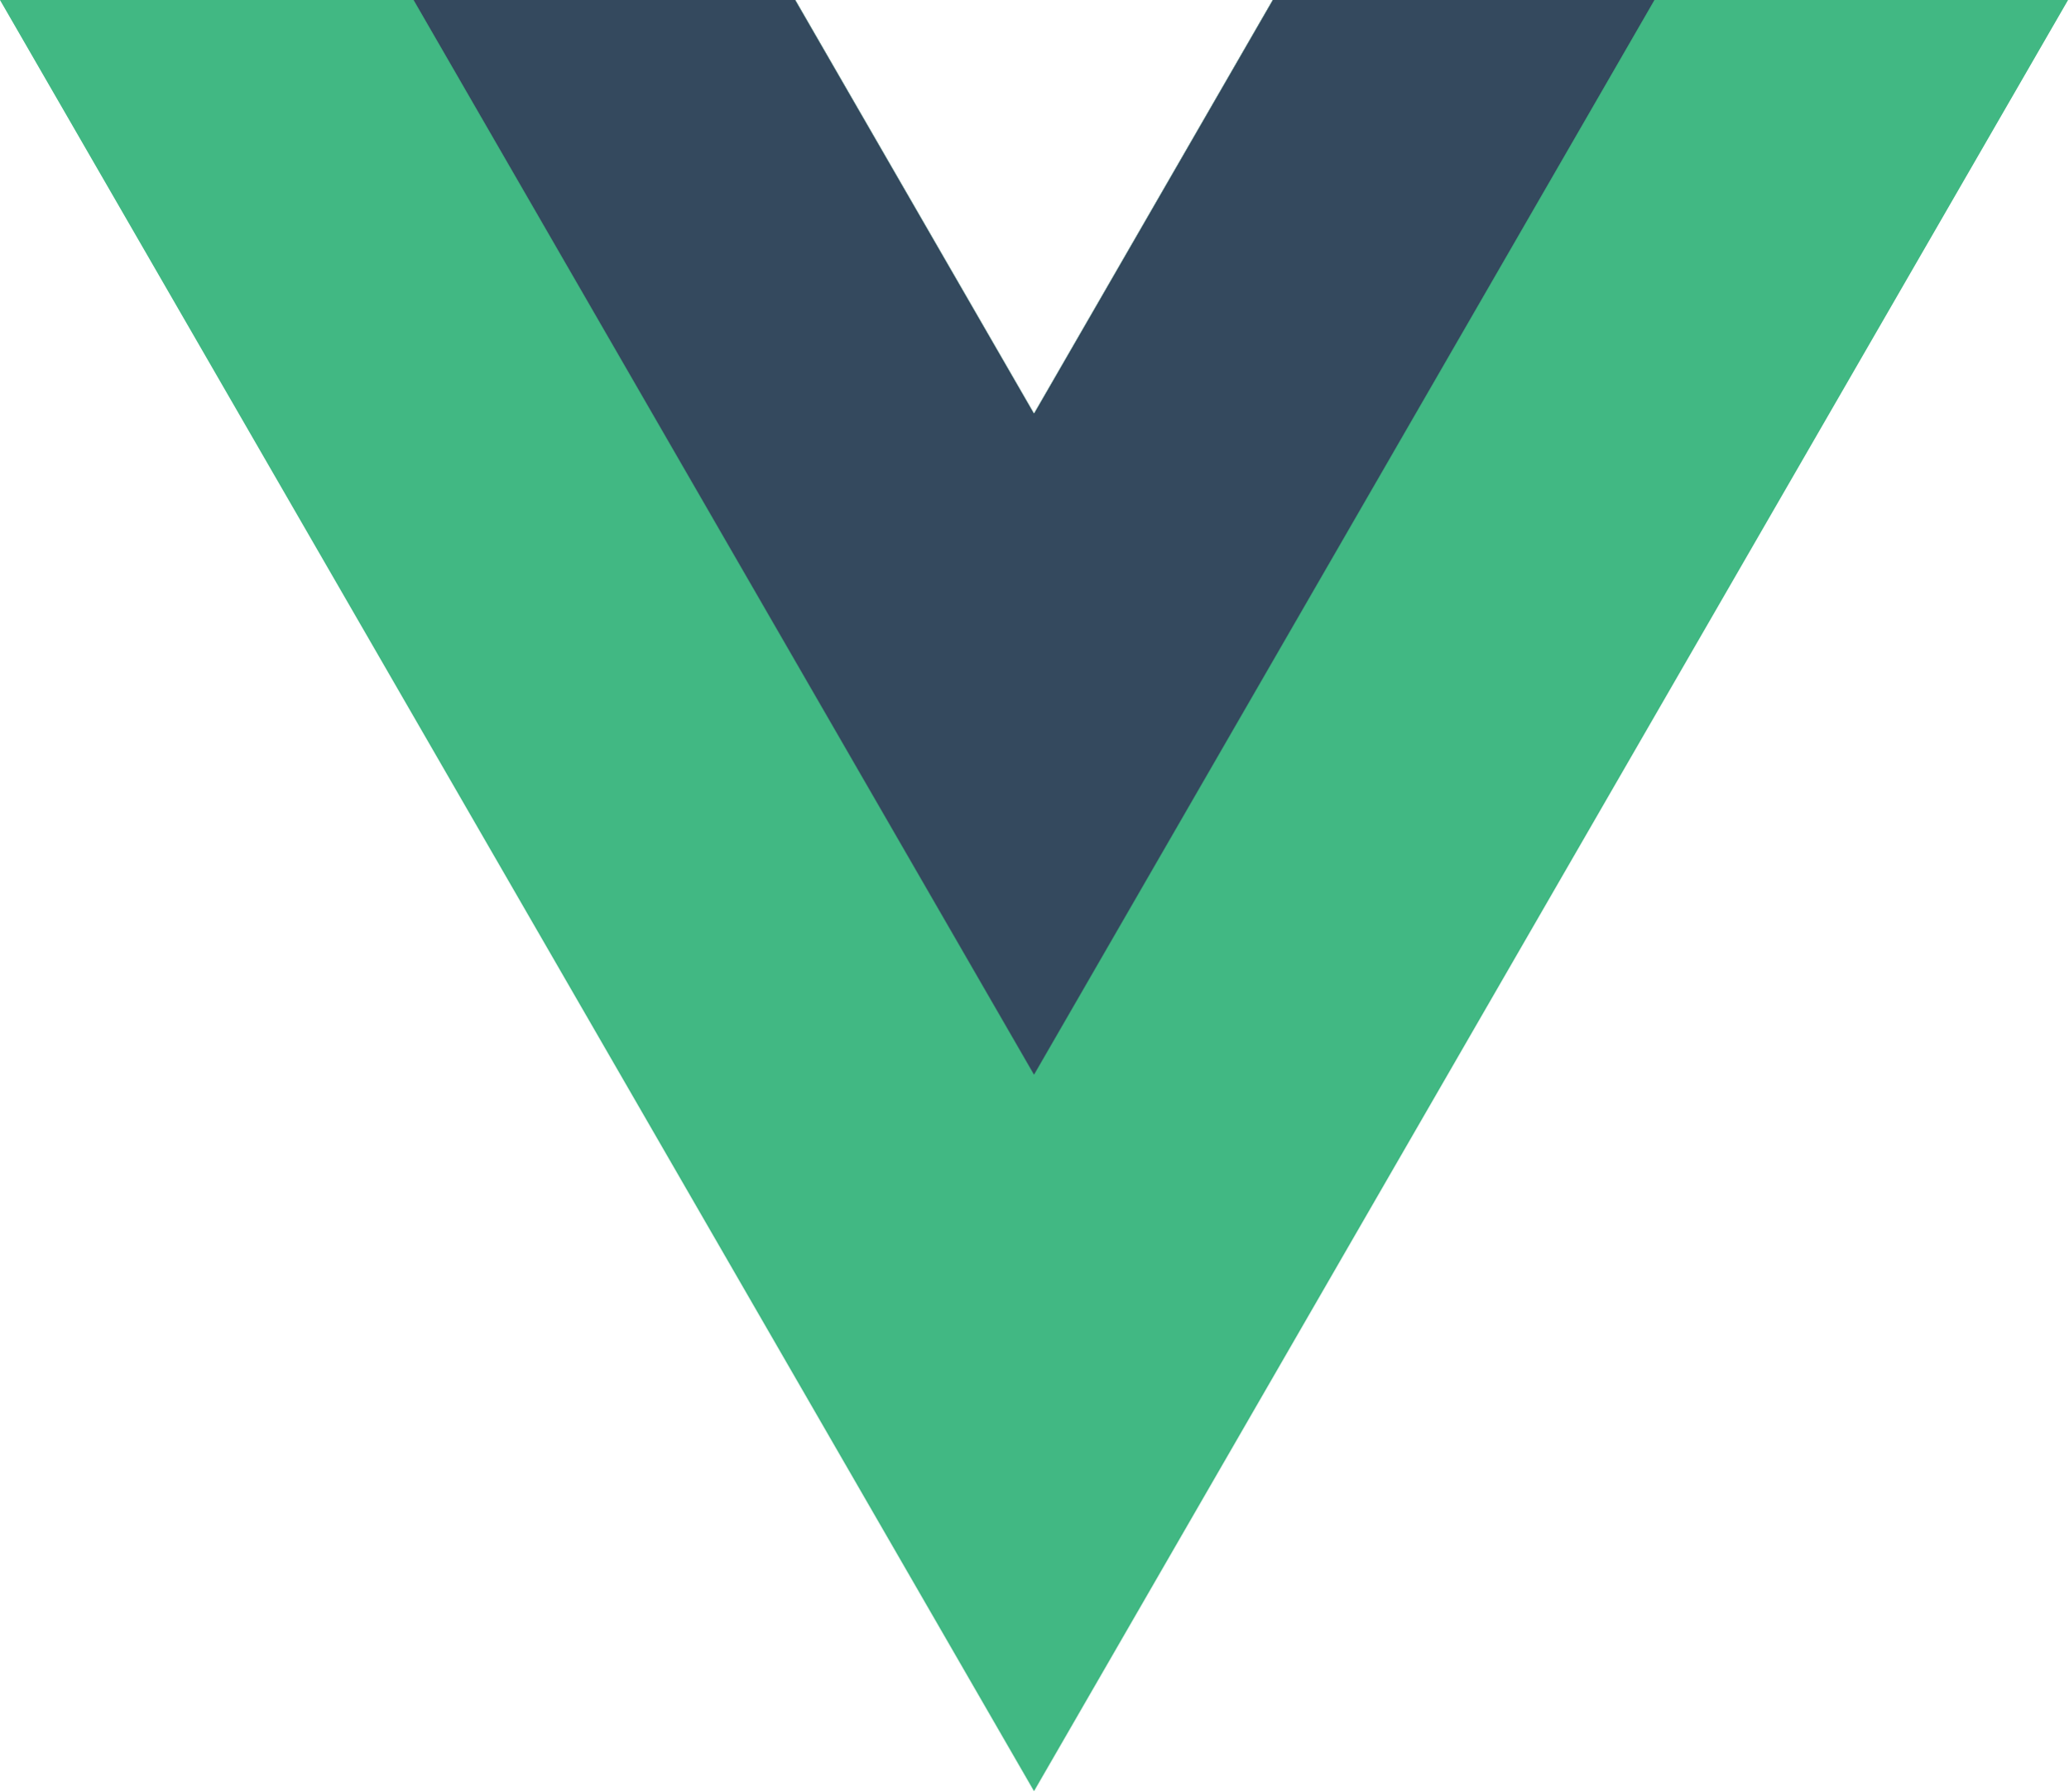
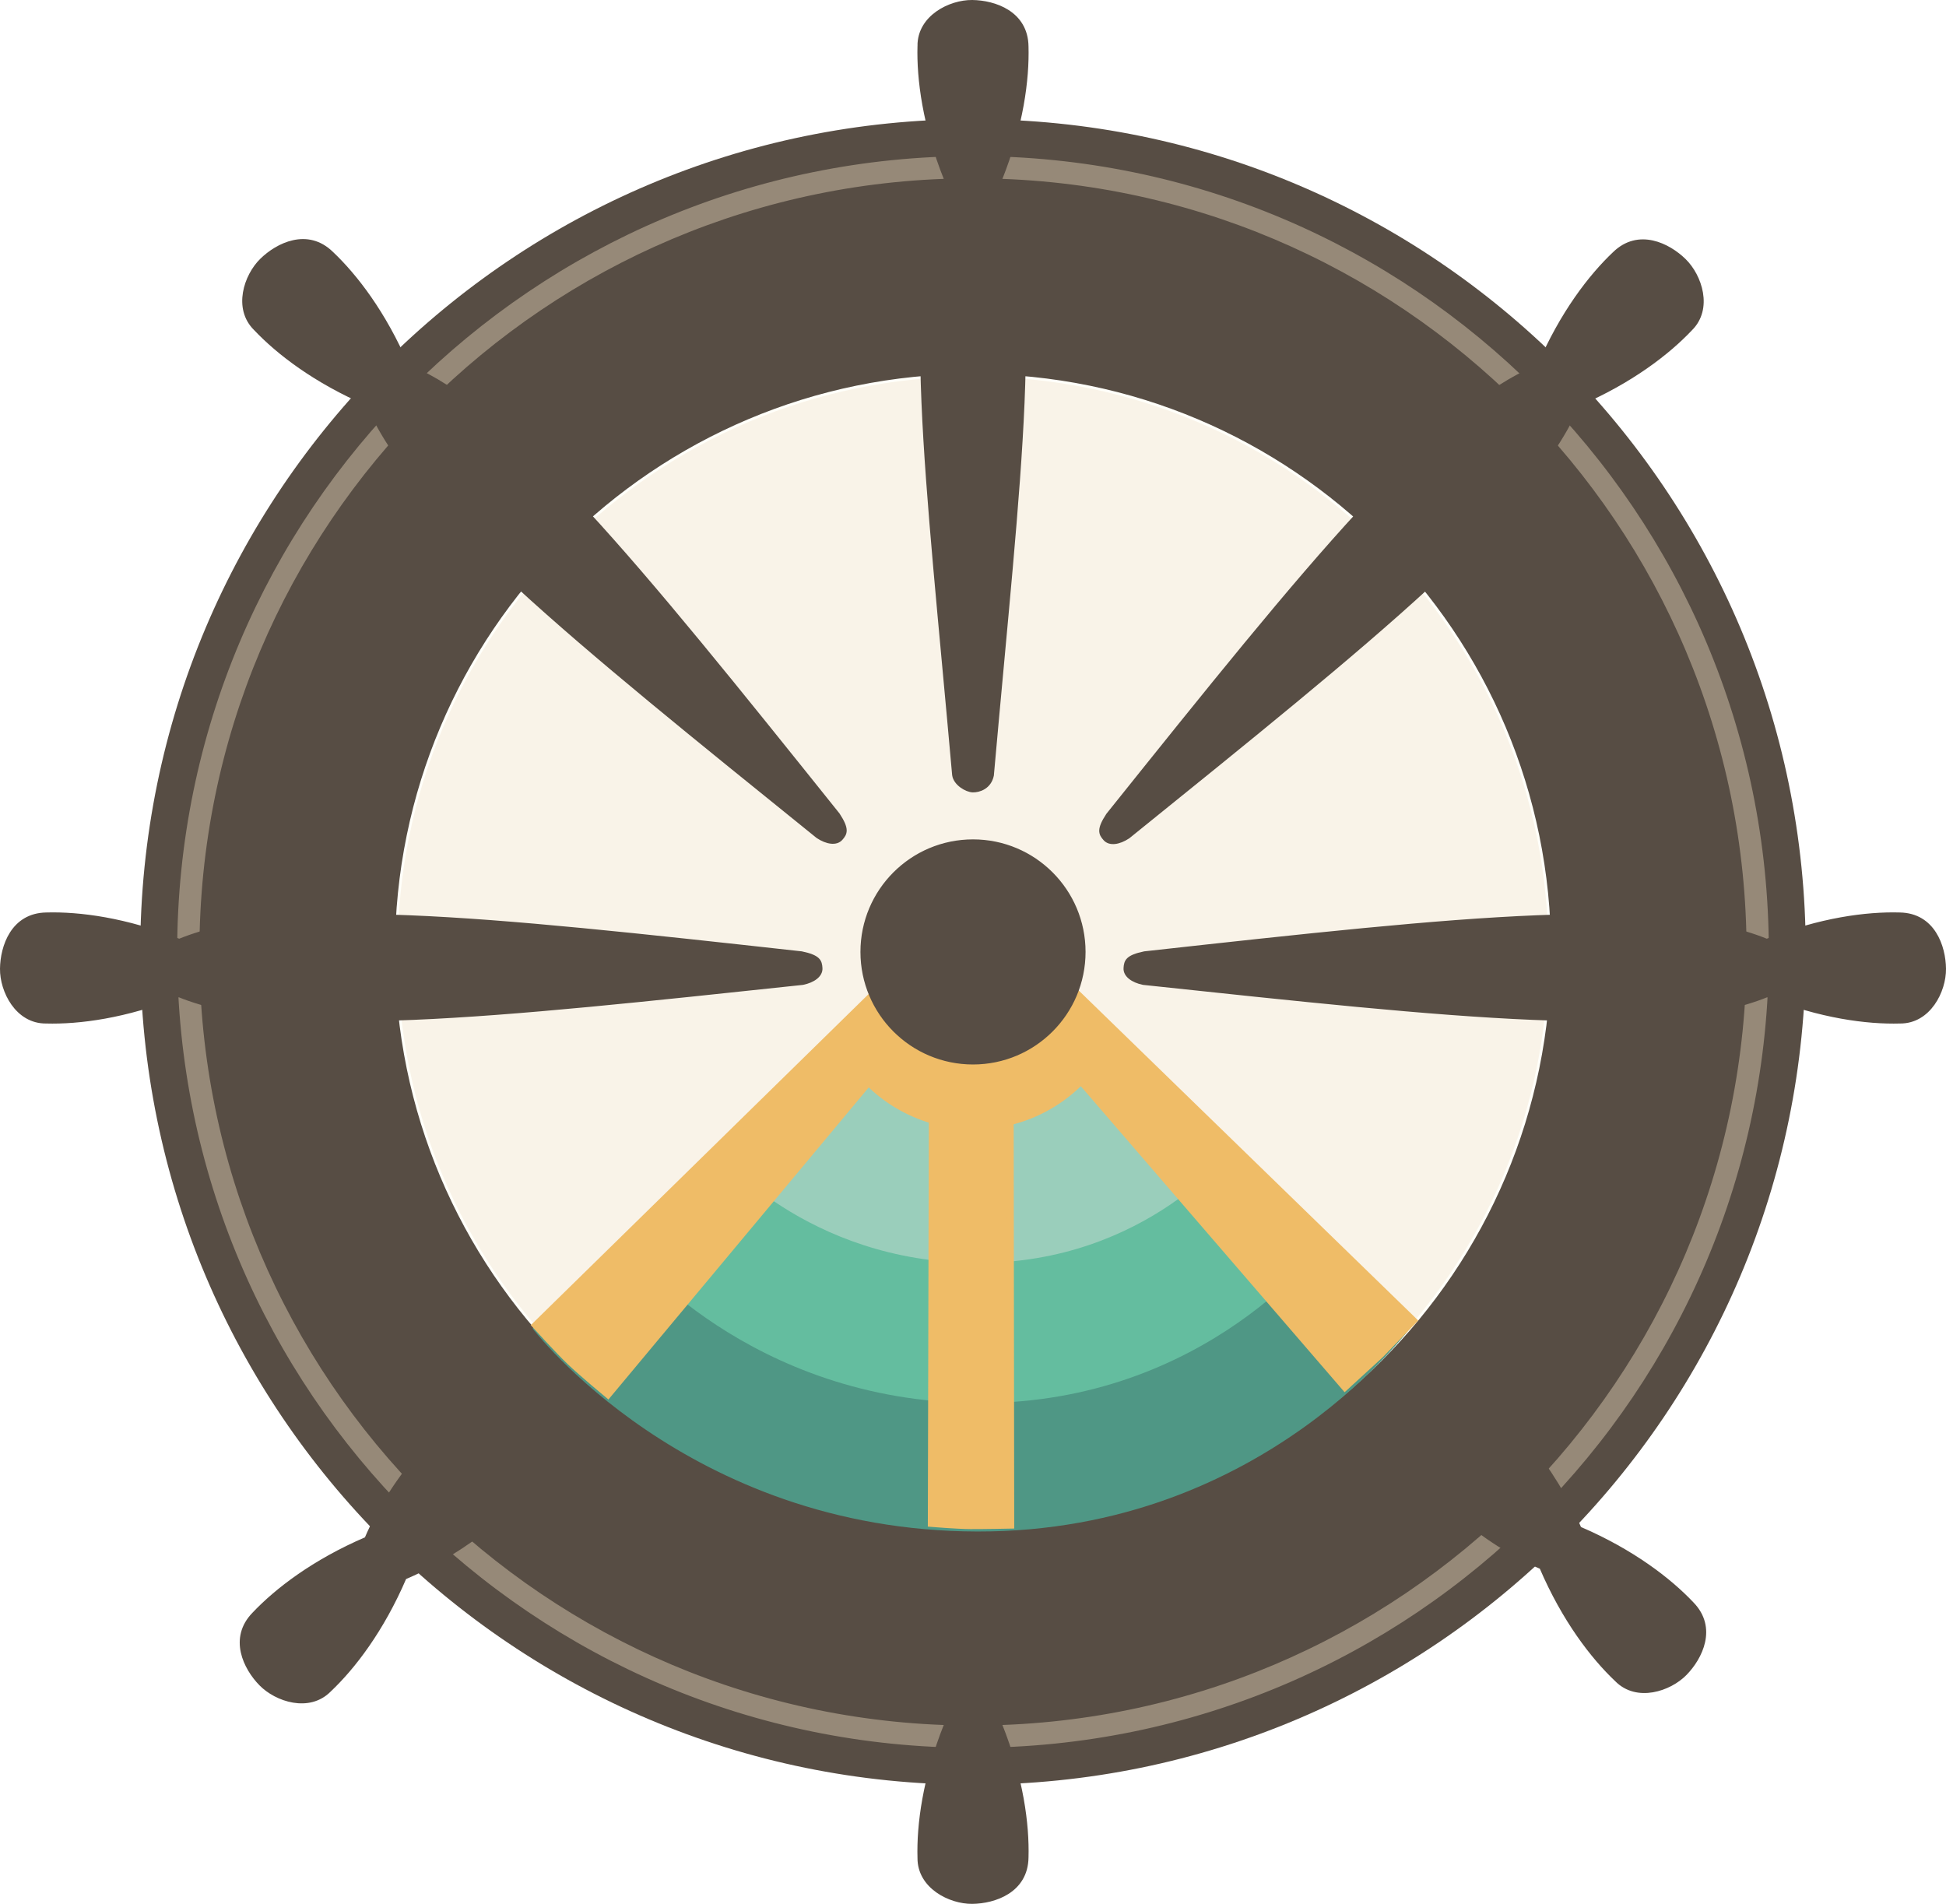
- <svg xmlns="http://www.w3.org/2000/svg" viewBox="0 0 261.76 226.69">
-   <path d="M161.096.001l-30.225 52.351L100.647.001H-.005l130.877 226.688L261.749.001z" fill="#41b883" />
-   <path d="M161.096.001l-30.225 52.351L100.647.001H52.346l78.526 136.01L209.398.001z" fill="#34495e" />
+ <svg xmlns="http://www.w3.org/2000/svg" version="1.1" id="svg162" width="300" height="293.499" viewBox="0 0 300 293.499" xml:space="preserve">
+   <defs id="defs166" />
+   <g id="layer1" transform="matrix(0.7732385,0,0,0.7732385,-245.8981,-249.1488)">
+     <ellipse style="fill:#574d44;fill-opacity:1;stroke:#574d44;stroke-width:0.756;stroke-dasharray:none;stroke-opacity:1" id="path883" cx="512" cy="512" rx="165.65" ry="165.65" />
+     <circle style="fill:#f9f3e8;fill-opacity:1;stroke:#fffffa;stroke-width:0.525;stroke-dasharray:none;stroke-opacity:1" id="path883-1" cx="512" cy="512" r="114.981" />
+     <g id="g2643" style="fill:none;stroke:#514d44;stroke-opacity:1" transform="translate(-0.2112908,0.6290282)">
+       <path id="path2324" style="display:inline;fill:#4f9785;fill-opacity:1;stroke:none;stroke-width:1.006;stroke-opacity:1" d="m 600.383,585.024 c 0,0 -29.579,42.004 -87.294,41.897 -58.008,-0.108 -88.677,-40.474 -88.677,-40.474 l 88.216,-86.654 z" />
+       <path id="path2324-8" style="display:inline;fill:#64bd9f;fill-opacity:1;stroke:none;stroke-width:0.783;stroke-opacity:1" d="m 582.433,569.256 c 0,0 -23.397,32.135 -69.048,32.053 -45.883,-0.083 -70.142,-30.965 -70.142,-30.965 l 69.777,-66.294 z" />
+       <path id="path2324-8-3" style="display:inline;fill:#9acebb;fill-opacity:1;stroke:none;stroke-width:0.575;stroke-opacity:1" d="m 564.425,550.17 c 0,0 -17.411,23.271 -51.382,23.212 -34.144,-0.06 -52.196,-22.424 -52.196,-22.424 l 51.925,-48.009 z" />
+       <path id="path883-1-1-4" style="fill:#efbc67;fill-opacity:1;stroke:#efbc67;stroke-width:1.499;stroke-opacity:1" d="m 525.217,512.258 -6.754,7.055 0.045,0.053 h -14.26 l -0.002,0.27 -5.842,-5.684 -73.321,71.86 c 0,0 4.468,4.925 6.86,7.214 2.391,2.289 7.488,6.52 7.488,6.52 l 51.934,-62.26 c 3.51,3.507 7.889,6.141 12.787,7.557 l -0.196,80.414 c 0,0 5.16,0.421 7.746,0.434 2.662,0.013 7.979,-0.096 7.979,-0.096 l -0.109,-80.445 c 5.477,-1.343 10.355,-4.199 14.176,-8.1 l 52.615,61.027 7.066,-6.481 6.49,-6.727 z m -5.645,8.342 3.027,3.512 c -0.982,0.257 -1.996,0.474 -3.027,0.658 z m -15.334,1.537 -0.008,1.967 c -0.426,-0.16 -0.843,-0.326 -1.242,-0.496 z" />
+     </g>
+     <path id="path883-1-5" style="display:inline;fill:#968978;fill-opacity:1;stroke:#968978;stroke-width:0.722;stroke-dasharray:none;stroke-opacity:1" d="M 512,353.693 A 158.307,158.307 0 0 0 353.693,512 158.307,158.307 0 0 0 512,670.307 158.307,158.307 0 0 0 670.307,512 158.307,158.307 0 0 0 512,353.693 Z m 0,3.713 A 154.593,154.593 0 0 1 666.594,512 154.593,154.593 0 0 1 512,666.594 154.593,154.593 0 0 1 357.406,512 154.593,154.593 0 0 1 512,357.406 Z" />
+     <g id="g2335" style="fill:#574d44;fill-opacity:1;stroke:#574d44;stroke-opacity:1" transform="translate(0,3.203035)">
+       <path id="path1719-3" style="fill:#574d44;fill-opacity:1;stroke:#574d44;stroke-width:0.756;stroke-dasharray:none;stroke-opacity:1" d="m 327.194,522.689 c 6.546,0.185 15.841,-1.009 26.469,-5.258 21.43,8.696 61.974,4.202 124.377,-2.438 2.164,-0.441 3.647,-1.566 3.568,-2.949 -0.079,-1.383 -0.358,-2.272 -3.792,-2.986 -64.8,-7.173 -102.645,-11.188 -124.075,-2.492 -10.627,-4.249 -19.922,-5.441 -26.469,-5.256 -6.725,0.087 -8.836,6.418 -8.883,10.843 -0.047,4.425 3.027,10.589 8.805,10.536 z" />
+       <path id="path1719-3-7" style="fill:#574d44;fill-opacity:1;stroke:#574d44;stroke-width:0.756;stroke-dasharray:none;stroke-opacity:1" d="m 696.806,522.689 c -6.546,0.185 -15.841,-1.009 -26.469,-5.258 -21.43,8.696 -61.974,4.202 -124.377,-2.438 -2.164,-0.441 -3.647,-1.566 -3.568,-2.949 0.079,-1.383 0.358,-2.272 3.792,-2.986 64.8,-7.173 102.645,-11.188 124.075,-2.492 10.627,-4.249 19.922,-5.441 26.469,-5.256 6.725,0.087 8.836,6.418 8.883,10.843 0.047,4.425 -3.027,10.589 -8.805,10.536 z" />
+       <path id="path1719-3-6" style="fill:#574d44;fill-opacity:1;stroke:#574d44;stroke-width:0.756;stroke-dasharray:none;stroke-opacity:1" d="m 368.943,384.556 c 4.498,4.76 11.915,10.488 22.434,14.998 9.004,21.303 40.851,46.794 89.672,86.224 1.842,1.219 3.686,1.471 4.608,0.438 0.922,-1.033 1.353,-1.859 -0.57,-4.793 -40.748,-50.893 -64.669,-80.492 -85.972,-89.496 -4.51,-10.519 -10.24,-17.935 -15,-22.433 -4.817,-4.693 -10.786,-1.71 -13.948,1.386 -3.162,3.095 -5.348,9.628 -1.224,13.676 z" />
+       <path id="path1719-3-7-1" style="fill:#574d44;fill-opacity:1;stroke:#574d44;stroke-width:0.756;stroke-dasharray:none;stroke-opacity:1" d="m 601.763,584.904 c -4.152,5.1 -9.484,10.886 -14.446,15.203 14.962,16.549 26.765,26.628 37.982,31.369 4.51,10.519 10.238,17.935 14.998,22.434 4.048,4.124 10.582,1.939 13.678,-1.223 3.095,-3.162 6.078,-9.132 1.385,-13.949 -4.498,-4.76 -11.915,-10.49 -22.434,-15 -4.838,-11.445 -14.328,-23.674 -31.163,-38.834 z" />
+       <path id="path1719-3-6-4" style="fill:#574d44;fill-opacity:1;stroke:#574d44;stroke-width:0.756;stroke-dasharray:none;stroke-opacity:1" d="m 655.042,384.617 c -4.498,4.76 -11.915,10.488 -22.434,14.998 -9.004,21.303 -40.851,46.794 -89.672,86.224 -1.842,1.219 -3.686,1.471 -4.608,0.438 -0.922,-1.033 -1.353,-1.859 0.57,-4.793 40.748,-50.893 64.669,-80.492 85.972,-89.496 4.51,-10.519 10.24,-17.935 15,-22.433 4.817,-4.693 10.786,-1.71 13.948,1.386 3.162,3.095 5.348,9.628 1.224,13.676 z" />
+       <path id="path1719-3-7-1-5" style="fill:#574d44;fill-opacity:1;stroke:#574d44;stroke-width:0.756;stroke-dasharray:none;stroke-opacity:1" d="m 423.519,586.568 c -17.226,15.445 -27.558,27.632 -32.461,39.231 -10.519,4.51 -17.935,10.24 -22.434,15 -4.693,4.817 -1.709,10.787 1.387,13.949 3.095,3.162 9.628,5.346 13.676,1.223 4.76,-4.498 10.488,-11.915 14.998,-22.434 11.456,-4.842 24.483,-14.855 39.878,-31.996 -5.004,-4.148 -10.812,-10.041 -15.045,-14.973 z" />
+       <path id="path1719" style="fill:#574d44;fill-opacity:1;stroke:#574d44;stroke-width:0.756;stroke-dasharray:none;stroke-opacity:1" d="m 501.311,328.195 c -0.185,6.546 1.009,15.841 5.258,26.469 -8.696,21.43 -3.759,57.85 1.65,118.85 0.247,1.76 2.501,3.064 3.736,3.096 1.236,0.031 3.331,-0.619 3.828,-3.018 5.409,-61 10.347,-97.419 1.65,-118.85 4.249,-10.627 5.441,-19.922 5.256,-26.469 -0.087,-6.725 -6.418,-8.836 -10.843,-8.883 -4.425,-0.047 -10.589,3.027 -10.536,8.805 z" />
+       <path id="path1719-4" style="fill:#574d44;fill-opacity:1;stroke:#574d44;stroke-width:0.756;stroke-dasharray:none;stroke-opacity:1" d="m 503.846,653.796 c 0.698,3.309 1.593,6.352 2.723,9.135 -4.249,10.627 -5.443,19.922 -5.258,26.469 -0.053,5.778 6.11,8.852 10.535,8.805 4.425,-0.047 10.756,-2.158 10.844,-8.883 0.185,-6.546 -1.007,-15.841 -5.256,-26.469 1.121,-2.761 2.009,-5.777 2.705,-9.057 z" />
+     </g>
+     <circle style="fill:#574d44;fill-opacity:1;stroke:#574d44;stroke-width:1.1;stroke-dasharray:none;stroke-opacity:1" id="path883-1-1" cx="512" cy="512" r="21.89" />
+   </g>
</svg>
